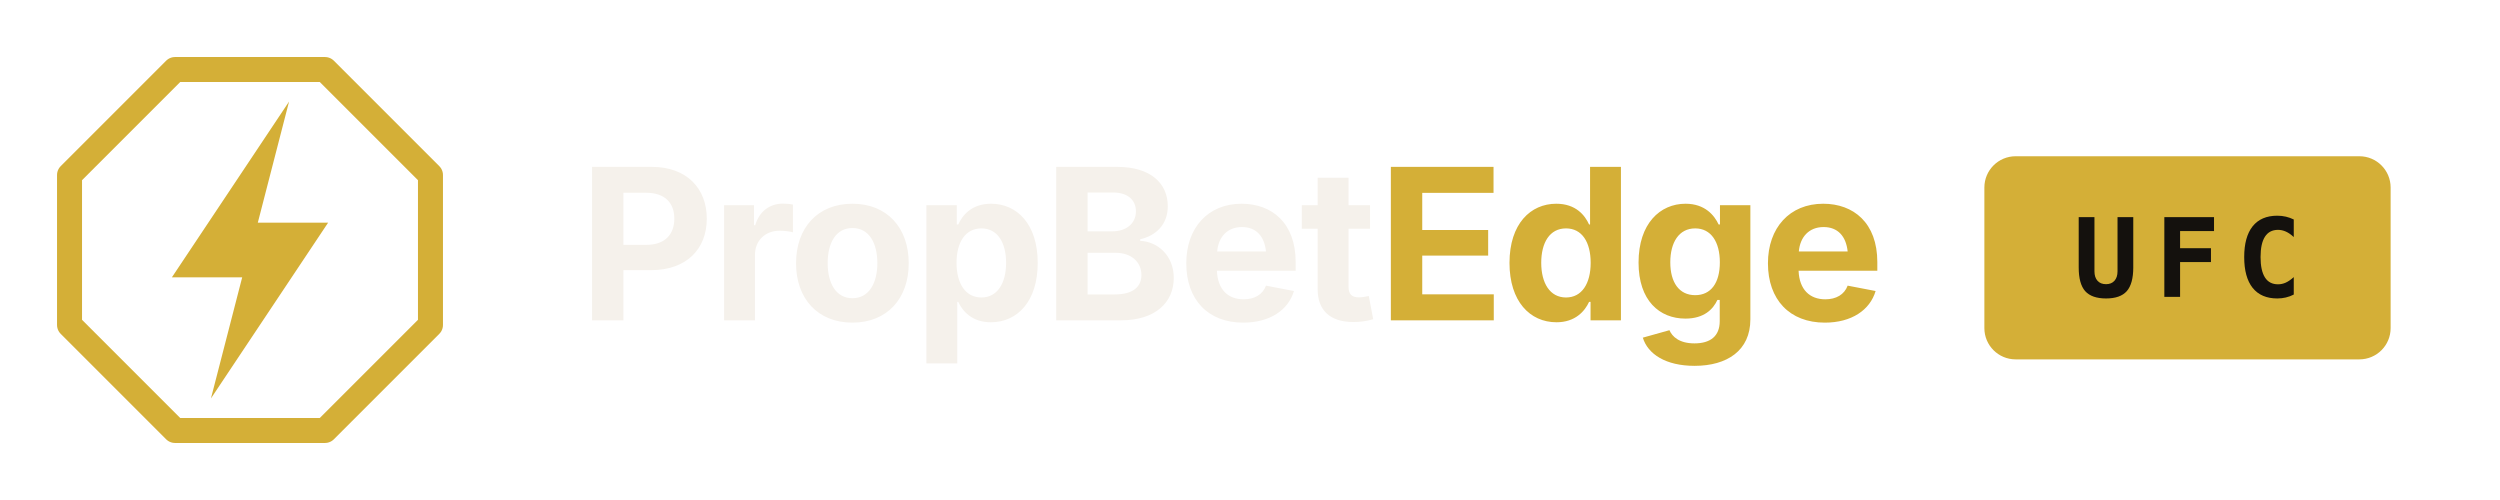
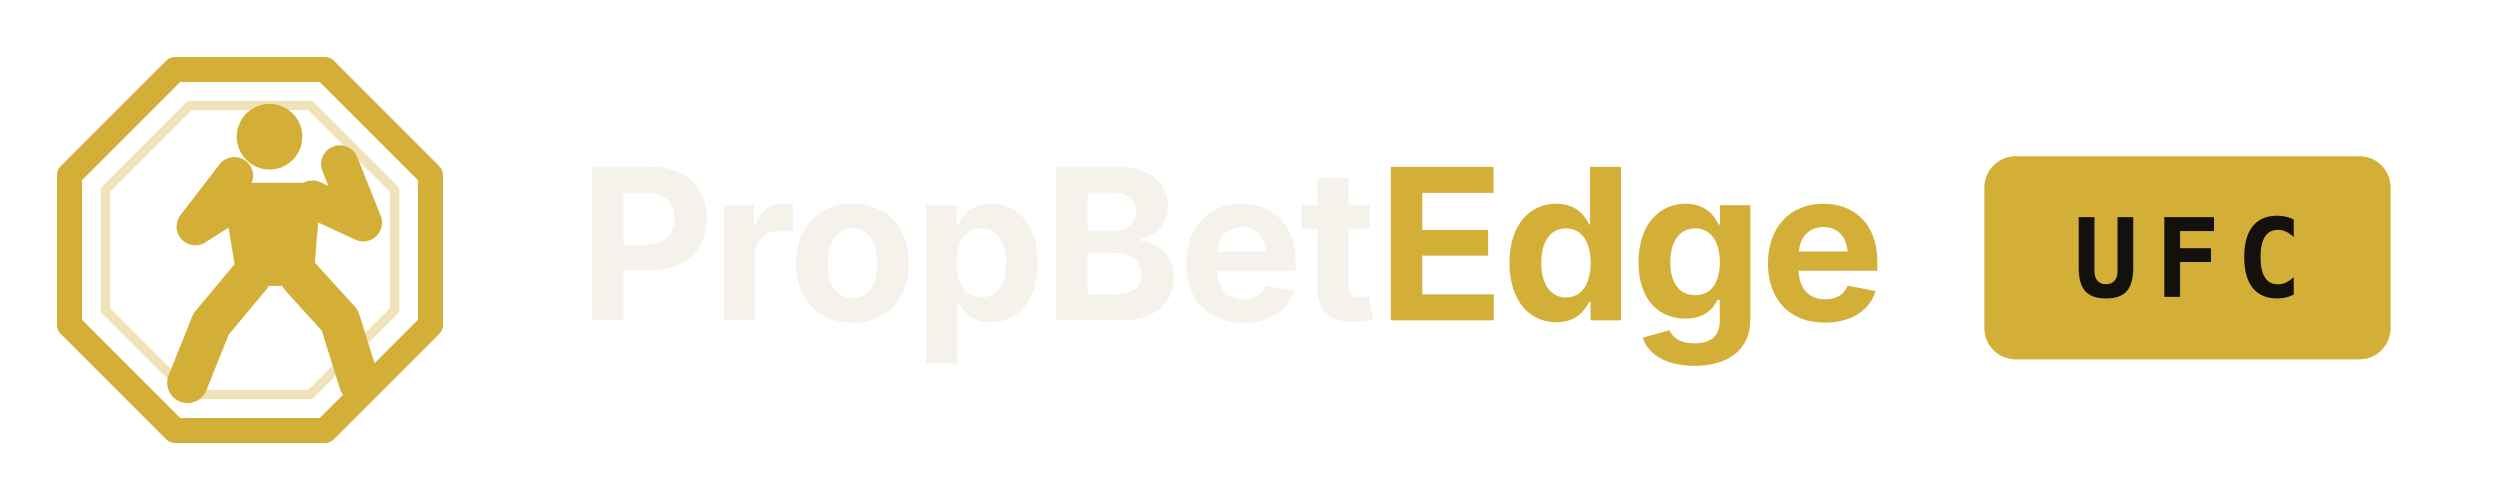
<svg xmlns="http://www.w3.org/2000/svg" viewBox="0 0 320 64" width="320" height="64" role="img" aria-label="PropBetEdge UFC">
  <polygon points="55.1,22.4 55.1,41.6 41.6,55.1 22.4,55.1 8.9,41.6 8.9,22.4 22.4,8.9 41.6,8.9" fill="none" stroke="#d4af37" stroke-width="3.2" stroke-linejoin="round" />
-   <polygon points="37,13 22,35.5 31,35.5 27,51 42,28.5 33,28.5" fill="#d4af37" />
+   <polygon points="50.5,24.3 50.5,39.7 39.7,50.5 24.3,50.5 13.5,39.7 13.5,24.3 24.3,13.5 39.7,13.5" fill="none" stroke="#d4af37" stroke-opacity=".35" stroke-width="1.2" stroke-linejoin="round" />
+   <g fill="#d4af37" stroke="#d4af37" stroke-linecap="round" stroke-linejoin="round">
+     <circle cx="34.5" cy="17.5" r="4.2" stroke="none" />
+     <path d="M29 24 L40.5 24 L39.5 36 L31 36 Z" stroke-width="1.2" />
+     <path d="M30.5 25.5 L25 29 L30 22.5" fill="none" stroke-width="4.8" />
+     <path d="M40 25.5 L46.5 28.5 L43.5 21" fill="none" stroke-width="4.8" />
+     <path d="M32 35.5 L27 41.5 L24 49" fill="none" stroke-width="5.2" />
+     <path d="M38.5 35.5 L43.5 41 L46 49" fill="none" stroke-width="5.2" />
+   </g>
  <text x="74" y="41" font-family="Inter, Segoe UI, Helvetica, Arial, sans-serif" font-size="27" font-weight="700" letter-spacing="-0.5" fill="#f5f1eb">PropBet<tspan fill="#d4af37">Edge</tspan>
  </text>
  <rect x="254" y="20" width="52" height="26" rx="4" fill="#d4af37" />
  <text x="280" y="38" text-anchor="middle" font-family="JetBrains Mono, Menlo, Consolas, monospace" font-size="14" font-weight="700" letter-spacing="2" fill="#14110d">UFC</text>
</svg>
